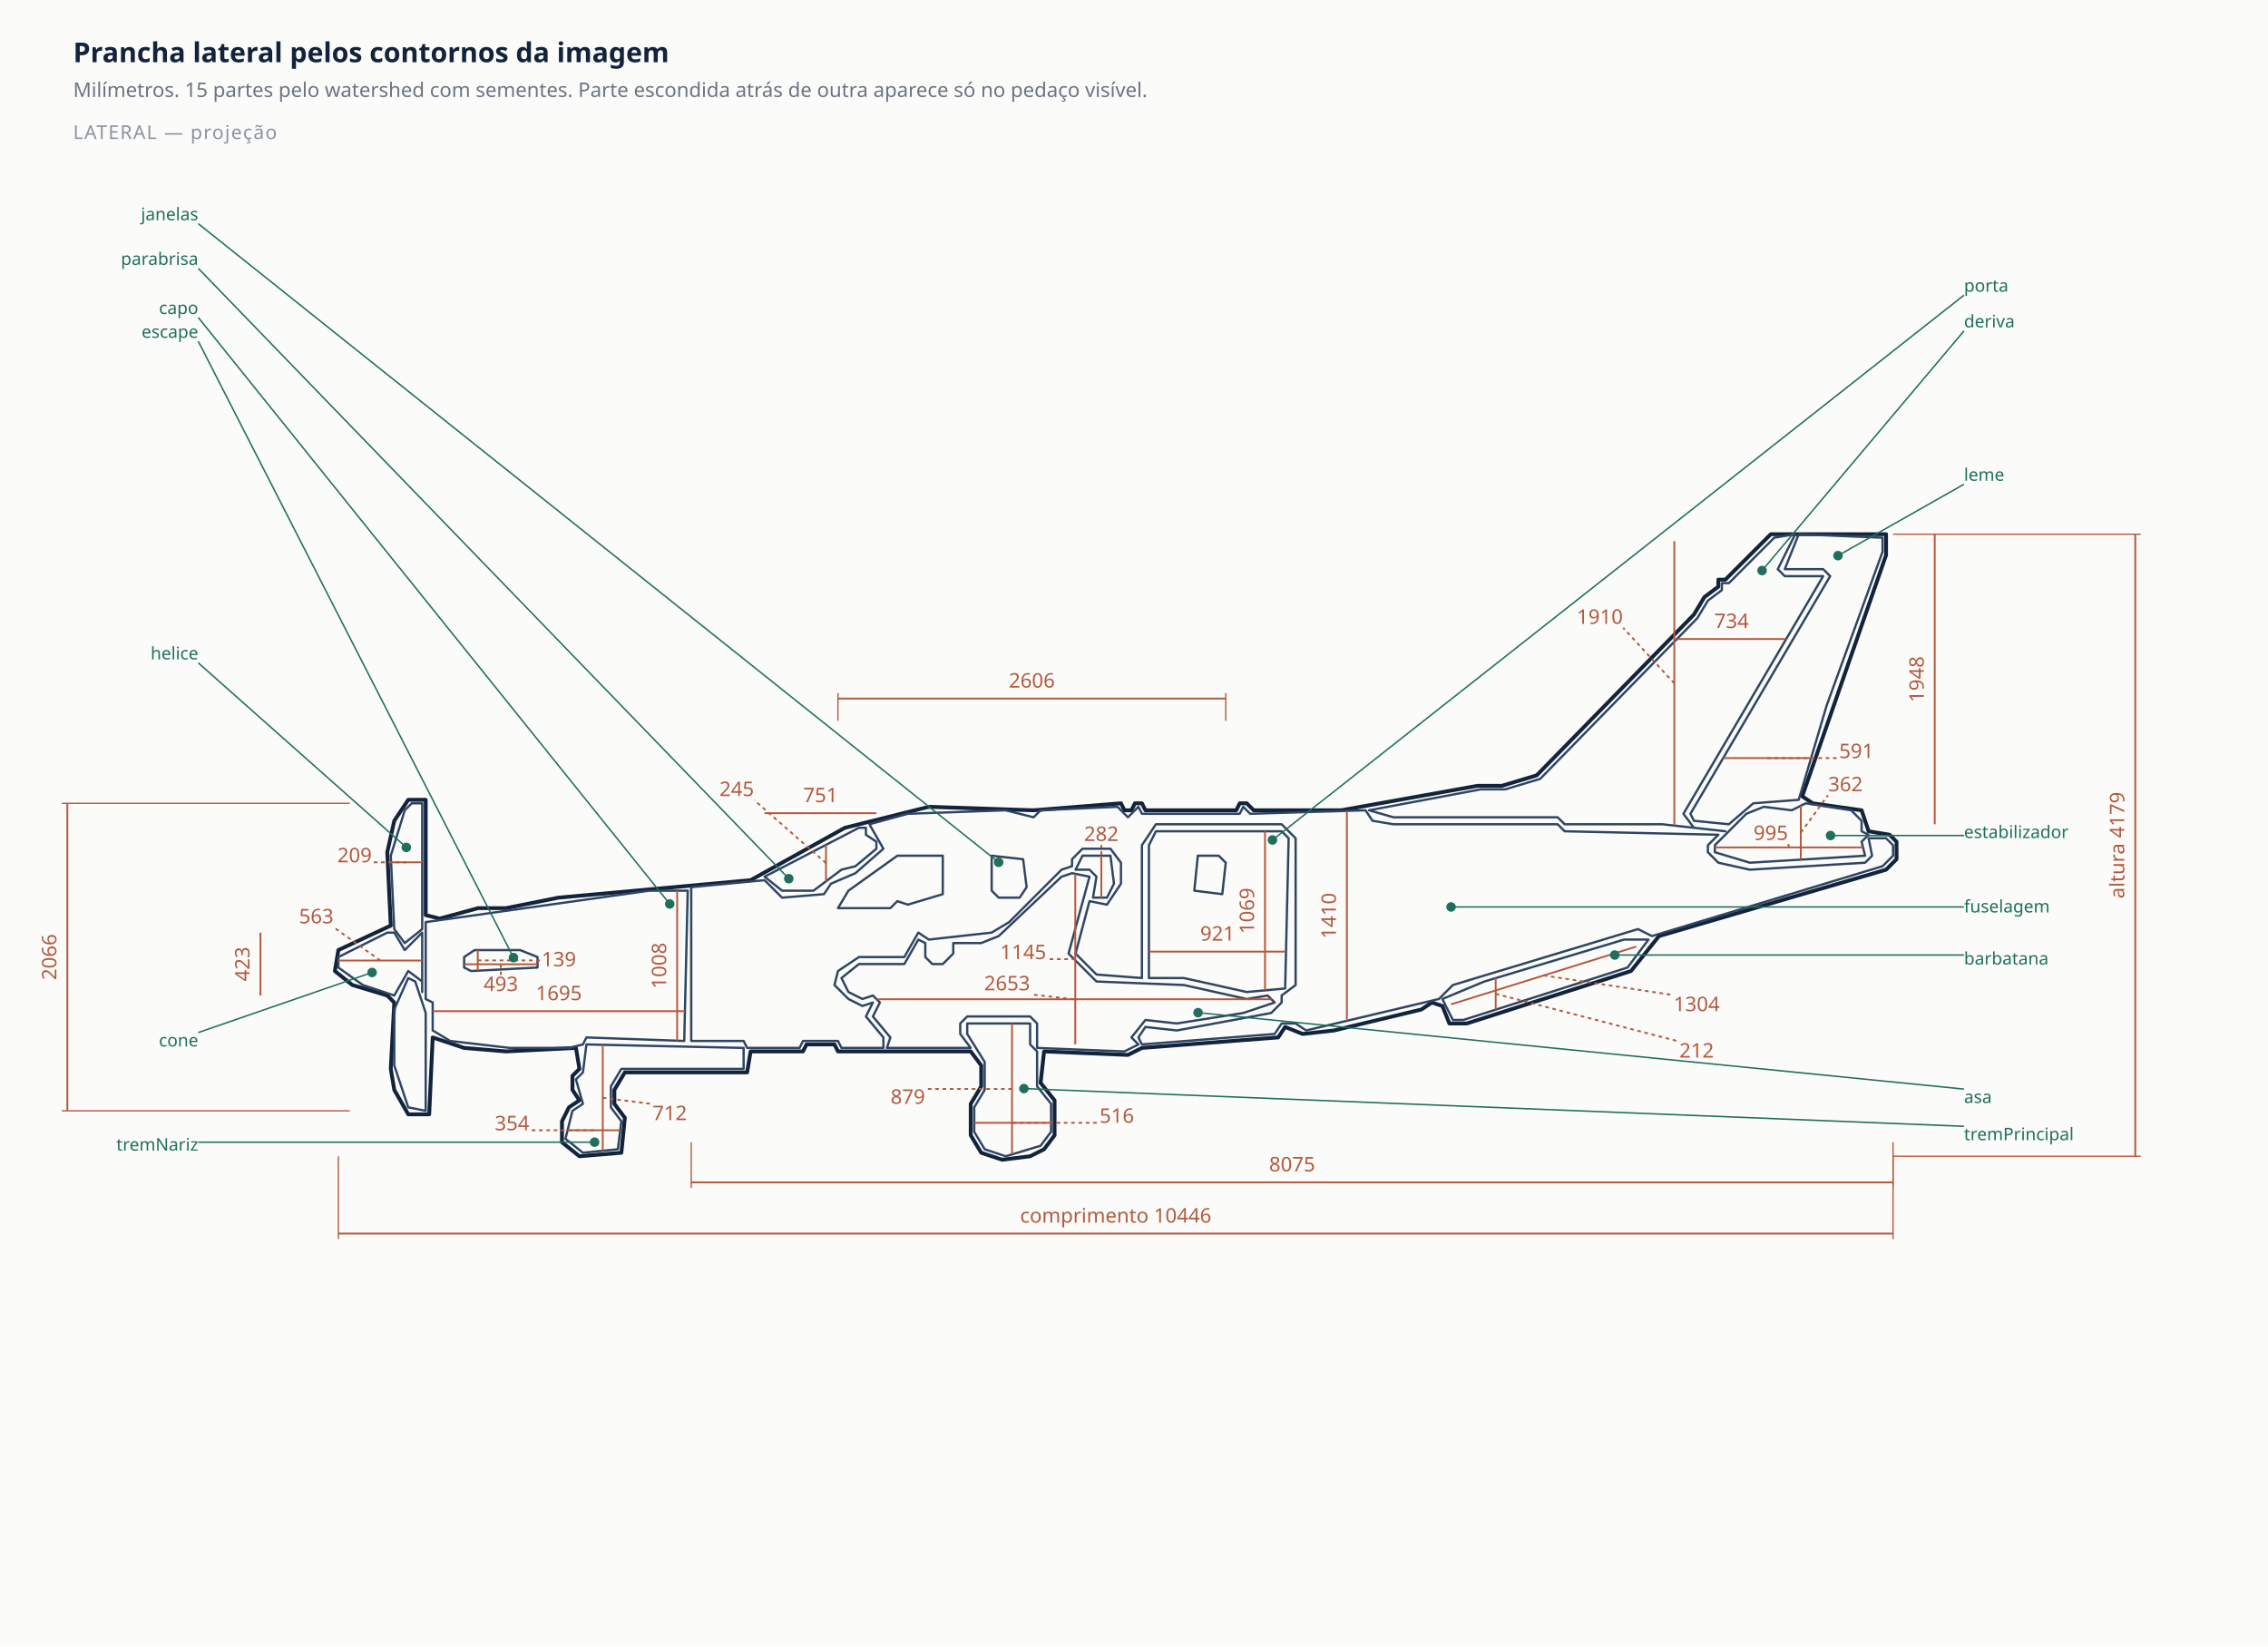
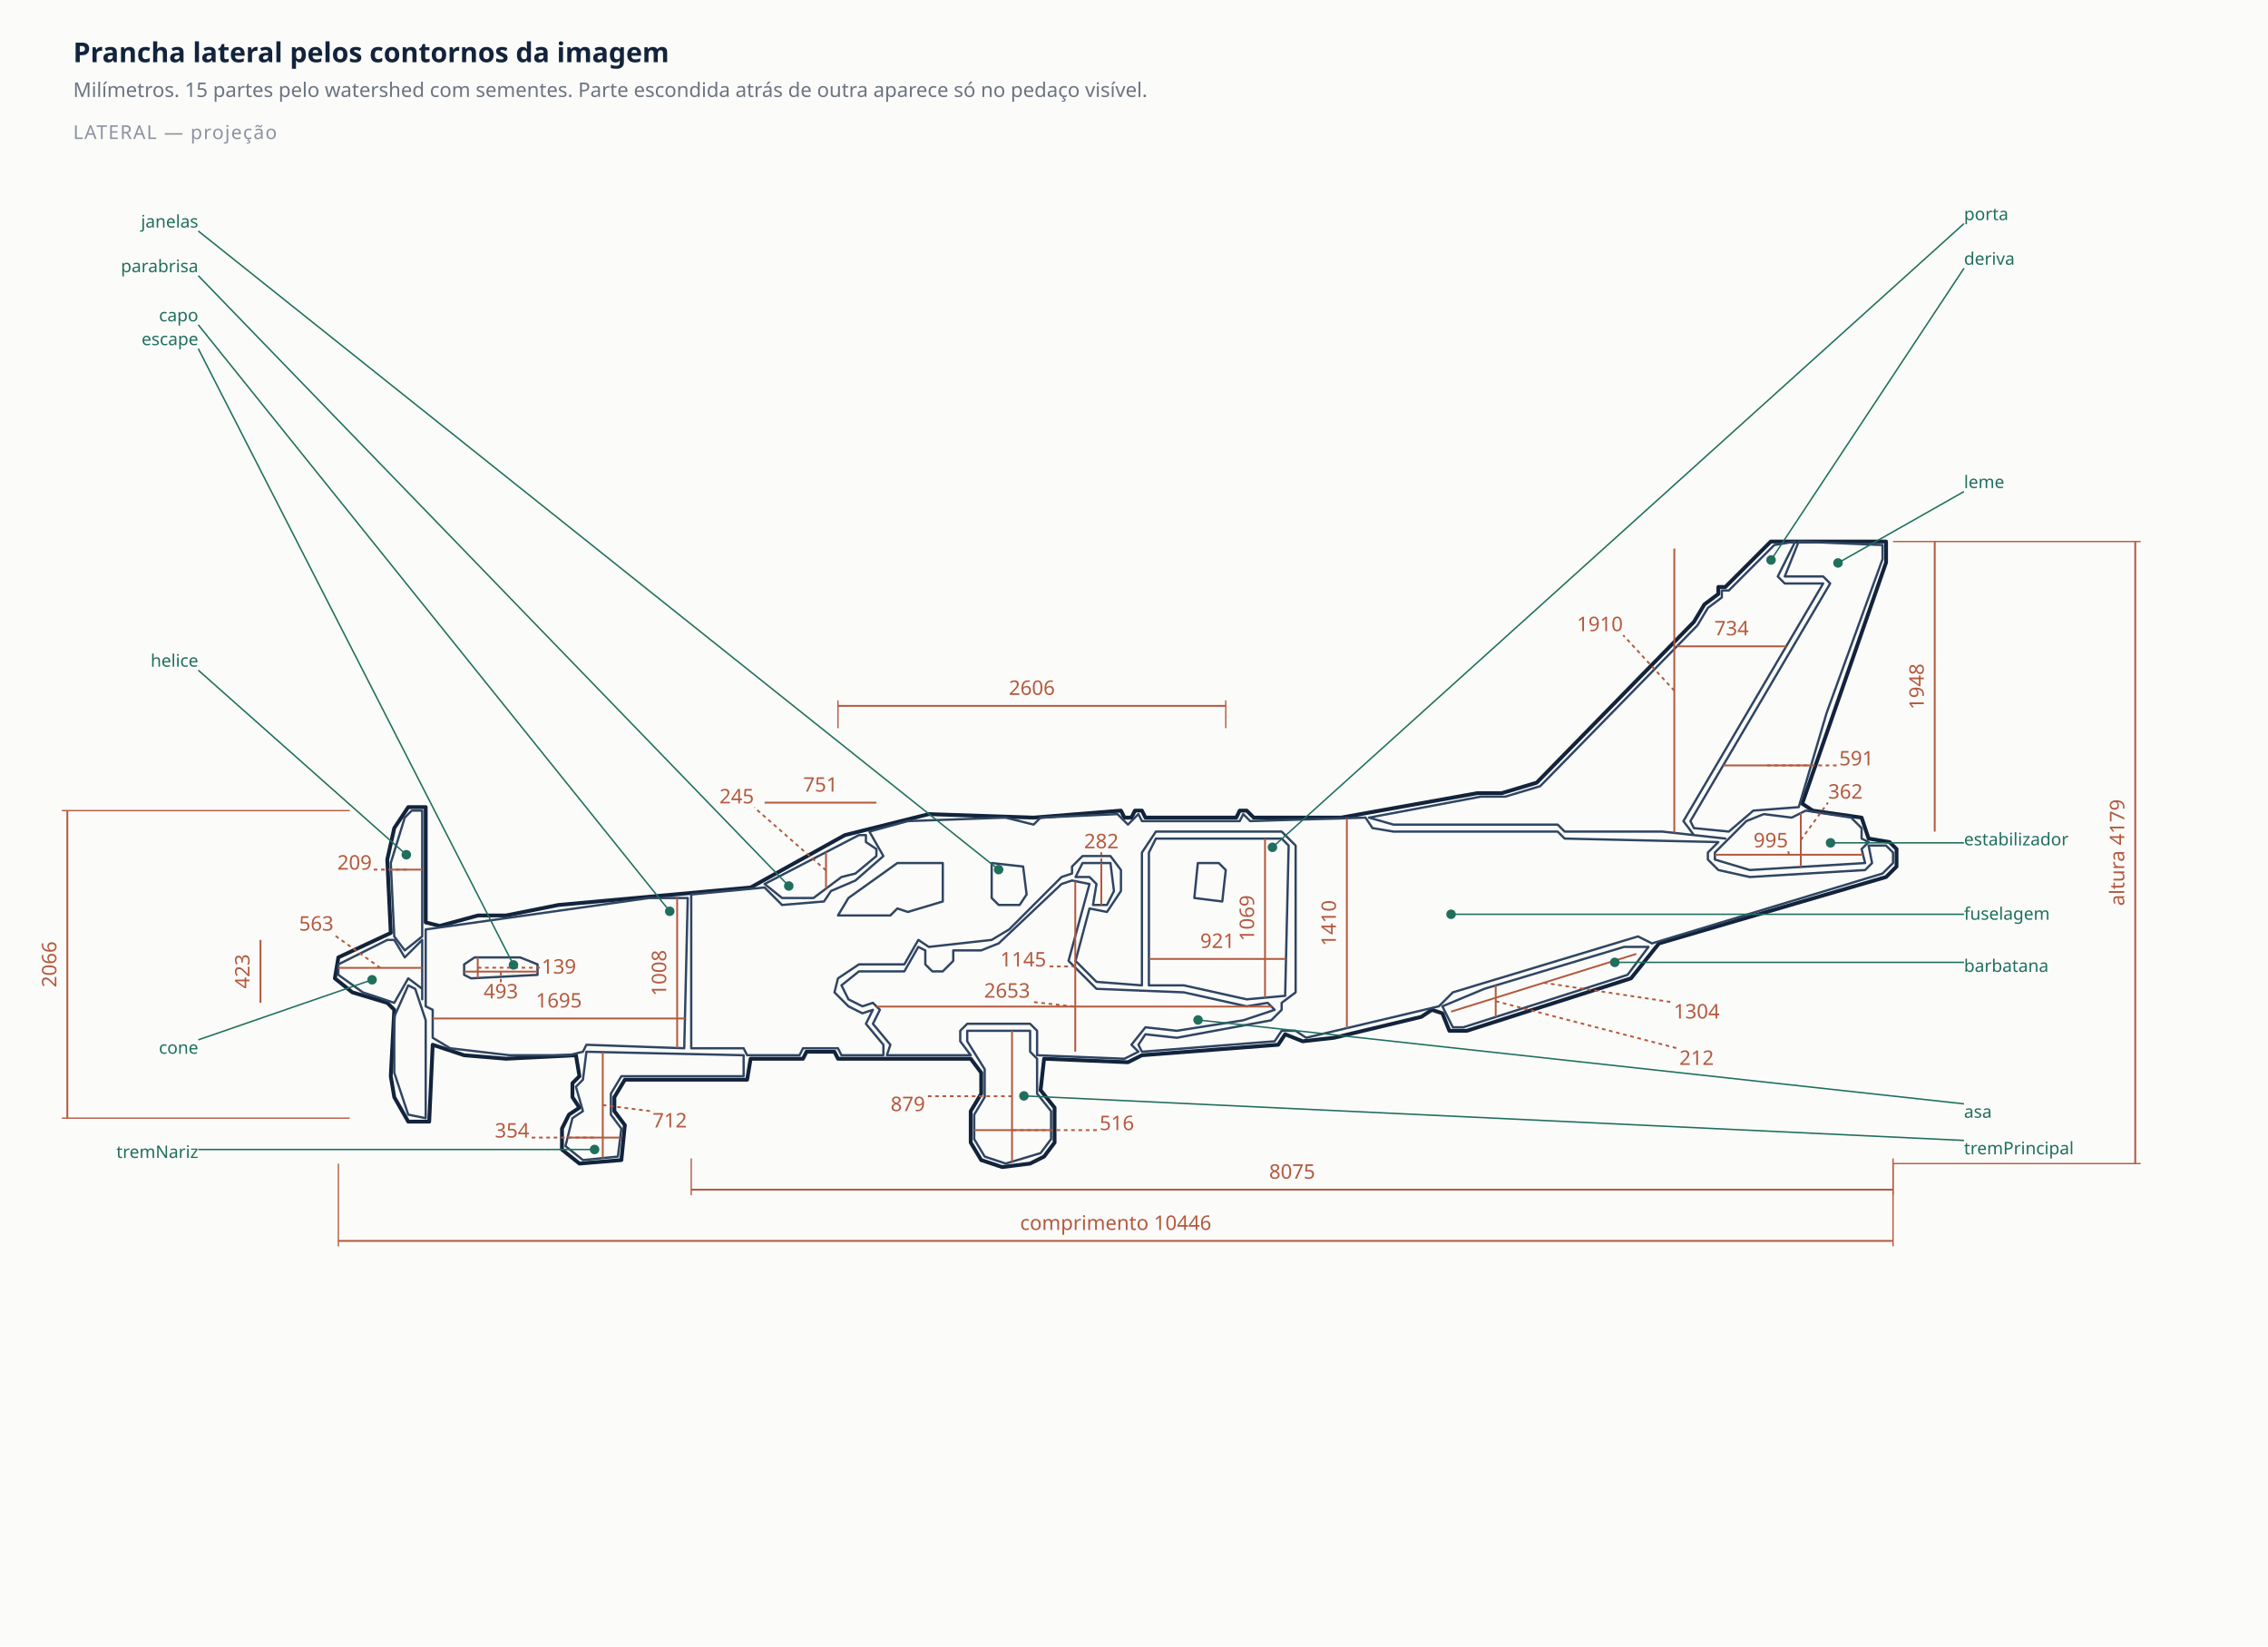
<svg xmlns="http://www.w3.org/2000/svg" viewBox="0 0 1240 900" width="1240" height="900" font-family="ui-sans-serif, system-ui, sans-serif">
  <rect width="1240" height="900" fill="#fbfbfa" />
  <style>
  .contorno{fill:none;stroke:#12233b;stroke-width:2.1;stroke-linejoin:round;stroke-linecap:round}
  .painel{fill:none;stroke:#2f4562;stroke-width:1.25;stroke-linejoin:round;stroke-linecap:round}
  .vidro{fill:none;stroke:#3d6b86;stroke-width:1.35;stroke-linejoin:round}
  .cromo{fill:none;stroke:#8a94a2;stroke-width:1.4;stroke-linejoin:round}
  .roda{fill:none;stroke:#8a94a2;stroke-width:1.6}
  .aro{fill:none;stroke:#c0c6cf;stroke-width:1.1}
  .eixo{fill:none;stroke:#c8ccd2;stroke-width:1;stroke-dasharray:9 4 2 4}
  .carater{fill:none;stroke:#b3593d;stroke-width:1.7;stroke-dasharray:6 3}
  .cota{stroke:#b3593d;stroke-width:1;fill:none}
  .ext{stroke:#b3593d;stroke-width:0.7;fill:none}
  .cotat{fill:#b3593d;font-size:11px}
  .lm{fill:#1f6f5c}
  .lmt{fill:#1f6f5c;font-size:9.5px}
  .tit{fill:#12233b;font-size:15px;font-weight:600}
  .sub{fill:#6b7481;font-size:11px}
  .rot{fill:#8b93a0;font-size:10.5px;letter-spacing:.06em}
</style>
  <text x="40" y="34" class="tit">Prancha lateral pelos contornos da imagem</text>
  <text x="40" y="53" class="sub">Milímetros. 15 partes pelo watershed com sementes. Parte escondida atrás de outra aparece só no pedaço visível.</text>
  <text x="40" y="76" class="rot">LATERAL — projeção</text>
-   <path class="contorno" d="M 1031.18 292 L 968.15 292 L 943.32 316.83 L 939.49 316.83 L 939.49 320.65 L 931.85 326.38 L 926.12 335.93 L 840.17 423.8 L 821.07 429.53 L 807.7 429.53 L 733.2 442.9 L 685.45 442.9 L 681.63 439.08 L 677.81 439.08 L 675.9 442.9 L 626.24 442.9 L 624.33 439.08 L 620.51 439.08 L 618.6 442.9 L 614.78 442.9 L 612.87 439.08 L 565.11 442.9 L 507.81 440.99 L 461.97 452.45 L 410.39 481.1 L 305.34 490.65 L 276.68 496.38 L 261.4 496.38 L 240.39 502.11 L 232.75 500.2 L 232.75 437.17 L 223.2 437.17 L 215.56 448.63 L 211.74 465.82 L 213.65 505.93 L 185 519.3 L 183.09 530.76 L 192.64 538.41 L 211.74 544.14 L 215.56 547.96 L 213.65 584.25 L 215.56 595.71 L 223.2 609.08 L 234.66 609.08 L 236.57 567.06 L 253.76 572.79 L 276.68 574.7 L 314.89 572.79 L 316.8 584.25 L 312.98 588.07 L 312.98 595.71 L 316.8 601.44 L 311.07 605.26 L 307.25 612.9 L 307.25 624.36 L 316.8 632 L 339.72 630.09 L 341.63 610.99 L 335.9 603.35 L 335.9 595.71 L 341.63 586.16 L 408.48 586.16 L 410.39 574.7 L 439.04 574.7 L 440.95 570.88 L 456.24 570.88 L 458.15 574.7 L 530.73 574.7 L 536.46 582.34 L 536.46 593.8 L 530.73 603.35 L 530.73 620.54 L 536.46 630.09 L 547.92 633.91 L 563.2 632 L 570.84 628.18 L 576.57 620.54 L 576.57 601.44 L 568.93 591.89 L 570.84 574.7 L 616.69 576.61 L 624.33 572.79 L 698.82 567.06 L 702.64 561.33 L 712.19 565.15 L 729.38 563.24 L 777.13 551.78 L 782.86 547.96 L 788.6 549.87 L 792.42 559.42 L 801.97 559.42 L 891.74 530.76 L 907.02 511.66 L 1031.18 475.37 L 1036.91 469.64 L 1036.91 460.09 L 1033.09 456.27 L 1021.63 454.36 L 1017.81 442.9 L 991.07 439.08 L 985.34 435.26 L 1031.18 303.46 L 1031.18 292" />
-   <path class="painel" d="M 696.91 547.96 L 693.09 544.14 L 681.63 546.05 L 647.25 538.41 L 599.49 536.49 L 584.21 521.21 L 595.67 479.19 L 586.12 477.28 L 580.39 479.19 L 546.01 511.66 L 536.46 515.48 L 521.18 515.48 L 521.18 521.21 L 515.45 526.94 L 509.72 526.94 L 505.9 523.12 L 505.9 515.48 L 502.08 513.57 L 494.44 526.94 L 469.61 526.94 L 460.06 534.59 L 463.88 542.23 L 471.52 546.05 L 477.25 544.14 L 481.07 547.96 L 477.25 555.6 L 486.8 567.06 L 484.89 572.79 L 530.73 572.79 L 525 565.15 L 525 559.42 L 528.82 555.6 L 563.2 555.6 L 567.02 559.42 L 567.02 572.79 L 614.78 574.7 L 622.42 570.88 L 618.6 567.06 L 626.24 557.51 L 643.43 559.42 L 679.72 553.69 L 696.91 547.96" />
-   <path class="painel" d="M 901.29 513.57 L 887.92 513.57 L 811.52 536.49 L 788.6 546.05 L 794.33 557.51 L 800.06 557.51 L 889.83 528.85 L 901.29 513.57" />
-   <path class="painel" d="M 376.01 486.83 L 355 486.83 L 232.75 504.02 L 232.75 546.05 L 236.57 547.96 L 236.57 563.24 L 246.12 568.97 L 278.6 572.79 L 311.07 572.79 L 318.71 570.88 L 320.62 567.06 L 374.1 568.97 L 376.01 486.83" />
-   <path class="painel" d="M 185 523.12 L 185 528.85 L 198.37 538.41 L 215.56 544.14 L 223.2 530.76 L 230.84 536.49 L 230.84 542.23 L 230.84 509.75 L 221.29 519.3 L 215.56 509.75 L 211.74 509.75 L 185 523.12" />
-   <path class="painel" d="M 996.8 314.92 L 975.79 314.92 L 971.97 311.1 L 981.52 292 L 970.06 293.91 L 945.22 318.74 L 941.4 318.74 L 941.4 322.56 L 933.76 328.29 L 928.03 337.84 L 842.08 425.71 L 822.98 431.44 L 809.61 431.44 L 748.48 442.9 L 761.85 446.72 L 851.63 446.72 L 855.45 450.54 L 908.93 450.54 L 943.32 454.36 L 926.12 452.45 L 920.39 444.81 L 996.8 314.92" />
-   <path class="painel" d="M 253.76 523.12 L 253.76 528.85 L 257.58 530.76 L 293.88 528.85 L 293.88 523.12 L 284.33 519.3 L 259.49 519.3 L 253.76 523.12" />
-   <path class="painel" d="M 1021.63 456.27 L 1017.81 454.36 L 1017.81 448.63 L 1012.08 442.9 L 987.25 439.08 L 979.61 442.9 L 964.33 440.99 L 954.78 444.81 L 937.58 462 L 937.58 465.82 L 956.69 471.55 L 1019.72 467.73 L 1017.81 460.09 L 1021.63 456.27" />
-   <path class="painel" d="M 377.92 568.97 L 406.57 568.97 L 408.48 572.79 L 437.13 572.79 L 439.04 568.97 L 458.15 568.97 L 460.06 572.79 L 482.98 572.79 L 482.98 567.06 L 473.43 555.6 L 477.25 547.96 L 471.52 549.87 L 463.88 546.05 L 456.24 538.41 L 458.15 530.76 L 469.61 523.12 L 494.44 523.12 L 502.08 509.75 L 507.81 513.57 L 542.19 509.75 L 551.74 504.02 L 580.39 475.37 L 586.12 473.46 L 586.12 469.64 L 591.85 463.91 L 607.13 463.91 L 612.87 471.55 L 612.87 483.01 L 605.22 494.47 L 595.67 492.56 L 588.03 521.21 L 599.49 532.67 L 624.33 534.59 L 624.33 462 L 631.97 450.54 L 700.73 450.54 L 708.37 458.18 L 708.37 538.41 L 700.73 544.14 L 700.73 547.96 L 695 553.69 L 643.43 563.24 L 626.24 561.33 L 622.42 567.06 L 624.33 570.88 L 696.91 565.15 L 700.73 559.42 L 708.37 559.42 L 714.1 563.24 L 786.69 546.05 L 794.33 538.41 L 895.56 507.84 L 903.2 511.66 L 1029.27 473.46 L 1035 467.73 L 1035 462 L 1031.18 458.18 L 1021.63 458.18 L 1023.54 467.73 L 1019.72 471.55 L 956.69 475.37 L 939.49 471.55 L 933.76 465.82 L 933.76 462 L 939.49 456.27 L 855.45 454.36 L 851.63 450.54 L 761.85 450.54 L 750.39 448.63 L 746.57 442.9 L 683.54 444.81 L 679.72 440.99 L 677.81 444.81 L 624.33 444.81 L 622.42 440.99 L 616.69 446.72 L 610.95 440.99 L 568.93 442.9 L 565.11 446.72 L 549.83 442.9 L 496.35 444.81 L 475.34 450.54 L 482.98 463.91 L 467.7 477.28 L 454.33 483.01 L 450.51 488.74 L 427.58 490.65 L 418.03 481.1 L 377.92 484.92 L 377.92 568.97" />
-   <path class="painel" d="M 230.84 439.08 L 225.11 439.08 L 221.29 442.9 L 213.65 467.73 L 215.56 507.84 L 221.29 515.48 L 230.84 507.84 L 230.84 439.08" />
-   <path class="painel" d="M 223.2 534.59 L 215.56 551.78 L 215.56 582.34 L 223.2 605.26 L 232.75 607.17 L 232.75 553.69 L 227.02 536.49 L 223.2 534.59" />
-   <path class="painel" d="M 515.45 467.73 L 490.62 467.73 L 463.88 486.83 L 458.15 496.38 L 486.8 496.38 L 490.62 492.56 L 496.35 494.47 L 515.45 488.74 L 515.45 467.73" />
-   <path class="painel" d="M 542.19 467.73 L 542.19 486.83 L 546.01 490.65 L 557.47 490.65 L 561.29 484.92 L 559.38 469.64 L 542.19 467.73" />
-   <path class="painel" d="M 654.89 467.73 L 652.98 486.83 L 668.26 488.74 L 670.17 471.55 L 666.35 467.73 L 654.89 467.73" />
-   <path class="painel" d="M 591.85 467.73 L 588.03 475.37 L 595.67 475.37 L 599.49 479.19 L 597.58 490.65 L 605.22 490.65 L 609.05 483.01 L 607.13 467.73 L 591.85 467.73" />
-   <path class="painel" d="M 1029.27 293.91 L 983.43 292 L 975.79 311.1 L 996.8 311.1 L 1000.62 314.92 L 924.21 444.81 L 926.12 448.63 L 945.22 450.54 L 958.6 439.08 L 983.43 437.17 L 998.71 385.6 L 1029.27 301.55 L 1029.27 293.91" />
-   <path class="painel" d="M 479.16 460.09 L 473.43 456.27 L 473.43 452.45 L 469.61 452.45 L 418.03 479.19 L 427.58 486.83 L 444.77 486.83 L 460.06 475.37 L 467.7 473.46 L 479.16 463.91 L 479.16 460.09" />
-   <path class="painel" d="M 631.97 454.36 L 628.15 462 L 628.15 534.59 L 647.25 534.59 L 681.63 542.23 L 702.64 540.31 L 704.55 458.18 L 700.73 454.36 L 631.97 454.36" />
-   <path class="painel" d="M 309.16 622.45 L 318.71 630.09 L 337.81 628.18 L 339.72 612.9 L 333.99 605.26 L 333.99 593.8 L 339.72 584.25 L 406.57 584.25 L 406.57 572.79 L 320.62 570.88 L 318.71 586.16 L 314.89 589.98 L 318.71 603.35 L 312.98 607.17 L 309.16 622.45" />
-   <path class="painel" d="M 528.82 559.42 L 528.82 565.15 L 538.37 580.43 L 538.37 595.71 L 532.64 605.26 L 532.64 618.63 L 538.37 628.18 L 549.83 632 L 568.93 626.27 L 574.66 618.63 L 574.66 603.35 L 567.02 593.8 L 567.02 574.7 L 563.2 570.88 L 563.2 559.42 L 528.82 559.42" />
-   <path class="cota" d="M 185 674.27 L 1035 674.27" />
-   <path class="ext" d="M 185 632 L 185 677.27" />
-   <path class="ext" d="M 1035 632 L 1035 677.27" />
-   <text x="610" y="668.27" class="cotat" text-anchor="middle">comprimento 10446</text>
-   <path class="cota" d="M 1167.42 632 L 1167.42 292" />
-   <path class="ext" d="M 1035 632 L 1170.42 632" />
-   <path class="ext" d="M 1035 292 L 1170.42 292" />
-   <text x="1161.42" y="462" class="cotat" text-anchor="middle" transform="rotate(-90 1161.42 462)">altura 4179</text>
-   <path class="cota" d="M 213.82 471.33 L 230.84 471.33" />
-   <text x="193.85" y="471.33" class="cotat" text-anchor="middle">209</text>
-   <path class="cota" stroke-dasharray="2 2" d="M 222.33 471.33 L 203.42 471.33" />
-   <path class="cota" d="M 36.82 607.17 L 36.82 439.08" />
-   <path class="ext" d="M 191.23 607.17 L 33.82 607.17" />
-   <path class="ext" d="M 191.23 439.08 L 33.82 439.08" />
-   <text x="30.82" y="523.12" class="cotat" text-anchor="middle" transform="rotate(-90 30.82 523.12)">2066</text>
-   <path class="cota" d="M 185 525.03 L 230.84 525.03" />
-   <text x="172.93" y="504.69" class="cotat" text-anchor="middle">563</text>
-   <path class="cota" stroke-dasharray="2 2" d="M 207.92 525.03 L 182.5 506.89" />
-   <path class="cota" d="M 142.41 544.14 L 142.41 509.75" />
-   <text x="136.41" y="526.94" class="cotat" text-anchor="middle" transform="rotate(-90 136.41 526.94)">423</text>
-   <path class="cota" d="M 236.57 552.7 L 374.48 552.7" />
-   <text x="305.53" y="546.7" class="cotat" text-anchor="middle">1695</text>
-   <path class="cota" d="M 370.23 568.83 L 370.23 486.83" />
-   <text x="364.23" y="527.83" class="cotat" text-anchor="middle" transform="rotate(-90 364.23 527.83)">1008</text>
-   <path class="cota" d="M 253.76 527.07 L 293.88 527.07" />
-   <text x="273.82" y="541.71" class="cotat" text-anchor="middle">493</text>
-   <path class="cota" stroke-dasharray="2 2" d="M 273.82 527.07 L 273.82 532.91" />
-   <path class="cota" d="M 261.2 530.57 L 261.2 519.3" />
-   <text x="305.55" y="528.19" class="cotat" text-anchor="middle">139</text>
-   <path class="cota" stroke-dasharray="2 2" d="M 261.2 524.94 L 295.98 524.94" />
-   <path class="cota" d="M 418.03 444.48 L 479.16 444.48" />
-   <text x="448.6" y="438.48" class="cotat" text-anchor="middle">751</text>
-   <path class="cota" d="M 451.6 481.71 L 451.6 461.79" />
-   <text x="402.78" y="435.13" class="cotat" text-anchor="middle">245</text>
-   <path class="cota" stroke-dasharray="2 2" d="M 451.6 471.75 L 412.35 437.33" />
-   <path class="cota" d="M 458.15 381.83 L 670.17 381.83" />
-   <path class="ext" d="M 458.15 394.03 L 458.15 378.83" />
-   <path class="ext" d="M 670.17 394.03 L 670.17 378.83" />
-   <text x="564.16" y="375.83" class="cotat" text-anchor="middle">2606</text>
-   <path class="cota" d="M 602.13 490.65 L 602.13 467.73" />
-   <text x="602.13" y="459.66" class="cotat" text-anchor="middle">282</text>
-   <path class="cota" stroke-dasharray="2 2" d="M 602.13 479.19 L 602.13 461.86" />
-   <path class="cota" d="M 628.15 520.15 L 703.11 520.15" />
-   <text x="665.63" y="514.15" class="cotat" text-anchor="middle">921</text>
-   <path class="cota" d="M 691.64 541.32 L 691.64 454.36" />
-   <text x="685.64" y="497.84" class="cotat" text-anchor="middle" transform="rotate(-90 685.64 497.84)">1069</text>
-   <path class="cota" d="M 377.92 646.27 L 1035 646.27" />
-   <path class="ext" d="M 377.92 624.3 L 377.92 649.27" />
-   <path class="ext" d="M 1035 624.3 L 1035 649.27" />
-   <text x="706.46" y="640.27" class="cotat" text-anchor="middle">8075</text>
-   <path class="cota" d="M 736.39 557.96 L 736.39 443.21" />
-   <text x="730.39" y="500.58" class="cotat" text-anchor="middle" transform="rotate(-90 730.39 500.58)">1410</text>
-   <path class="cota" d="M 479.3 546.19 L 695.14 546.19" />
-   <text x="550.61" y="541.31" class="cotat" text-anchor="middle">2653</text>
-   <path class="cota" stroke-dasharray="2 2" d="M 587.22 546.19 L 563.37 543.51" />
-   <path class="cota" d="M 587.89 570.84 L 587.89 477.68" />
-   <text x="559.41" y="524.26" class="cotat" text-anchor="middle">1145</text>
-   <path class="cota" stroke-dasharray="2 2" d="M 587.89 524.26 L 572.17 524.26" />
-   <path class="cota" d="M 793.35 548.96 L 894.65 517.39" />
-   <text x="927.64" y="552.7" class="cotat" text-anchor="middle">1304</text>
-   <path class="cota" stroke-dasharray="2 2" d="M 844 533.17 L 914.88 543.9" />
-   <path class="cota" d="M 817.76 551.86 L 817.76 534.62" />
-   <text x="927.6" y="578.07" class="cotat" text-anchor="middle">212</text>
-   <path class="cota" stroke-dasharray="2 2" d="M 817.76 543.24 L 918.03 569.27" />
-   <path class="cota" d="M 937.58 463.19 L 1018.59 463.19" />
-   <text x="968.16" y="459.13" class="cotat" text-anchor="middle">995</text>
-   <path class="cota" stroke-dasharray="2 2" d="M 978.08 463.19 L 977.73 461.33" />
-   <path class="cota" d="M 984.56 469.86 L 984.56 440.42" />
-   <text x="1008.97" y="432.52" class="cotat" text-anchor="middle">362</text>
-   <path class="cota" stroke-dasharray="2 2" d="M 984.56 455.14 L 999.4 434.72" />
-   <path class="cota" d="M 916.85 349.28 L 976.59 349.28" />
-   <text x="946.72" y="343.28" class="cotat" text-anchor="middle">734</text>
-   <path class="cota" d="M 915.4 451.23 L 915.4 295.82" />
-   <text x="874.71" y="340.98" class="cotat" text-anchor="middle">1910</text>
-   <path class="cota" stroke-dasharray="2 2" d="M 915.4 373.53 L 887.47 343.18" />
-   <path class="cota" d="M 942.12 414.37 L 990.18 414.37" />
-   <text x="1014.97" y="414.37" class="cotat" text-anchor="middle">591</text>
-   <path class="cota" stroke-dasharray="2 2" d="M 966.15 414.37 L 1005.4 414.37" />
-   <path class="cota" d="M 1057.79 450.54 L 1057.79 292" />
-   <text x="1051.79" y="371.27" class="cotat" text-anchor="middle" transform="rotate(-90 1051.79 371.27)">1948</text>
-   <path class="cota" d="M 310.32 617.79 L 339.11 617.79" />
-   <text x="279.96" y="617.79" class="cotat" text-anchor="middle">354</text>
-   <path class="cota" stroke-dasharray="2 2" d="M 324.71 617.79 L 289.53 617.79" />
-   <path class="cota" d="M 329.55 629.01 L 329.55 571.08" />
-   <text x="366.17" y="612.25" class="cotat" text-anchor="middle">712</text>
-   <path class="cota" stroke-dasharray="2 2" d="M 329.55 600.04 L 356.6 603.45" />
-   <path class="cota" d="M 532.64 613.72 L 574.66 613.72" />
-   <text x="610.61" y="613.72" class="cotat" text-anchor="middle">516</text>
-   <path class="cota" stroke-dasharray="2 2" d="M 553.65 613.72 L 601.04 613.72" />
-   <path class="cota" d="M 553.31 630.96 L 553.31 559.42" />
-   <text x="496.35" y="603.32" class="cotat" text-anchor="middle">879</text>
-   <path class="cota" stroke-dasharray="2 2" d="M 553.31 595.19 L 505.92 595.19" />
-   <circle class="lm" cx="655.02" cy="553.51" r="2.6" />
-   <text class="lmt" x="1073.79" y="602.89">asa</text>
-   <path class="lm" stroke="#1f6f5c" stroke-width="0.8" fill="none" d="M 655.02 553.51 L 1073.79 595.29" />
-   <circle class="lm" cx="882.85" cy="522.02" r="2.6" />
-   <text class="lmt" x="1073.79" y="527.22">barbatana</text>
-   <path class="lm" stroke="#1f6f5c" stroke-width="0.8" fill="none" d="M 882.85 522.02 L 1073.79 522.02" />
-   <circle class="lm" cx="366.17" cy="494.11" r="2.6" />
-   <text class="lmt" x="108.41" y="171.64" text-anchor="end">capo</text>
-   <path class="lm" stroke="#1f6f5c" stroke-width="0.8" fill="none" d="M 366.17 494.11 L 108.41 173.54" />
-   <circle class="lm" cx="203.43" cy="531.54" r="2.6" />
-   <text class="lmt" x="108.41" y="571.97" text-anchor="end">cone</text>
-   <path class="lm" stroke="#1f6f5c" stroke-width="0.8" fill="none" d="M 203.43 531.54 L 108.41 564.37" />
-   <circle class="lm" cx="963.4" cy="311.85" r="2.6" />
-   <text class="lmt" x="1073.79" y="178.97">deriva</text>
-   <path class="lm" stroke="#1f6f5c" stroke-width="0.8" fill="none" d="M 963.4 311.85 L 1073.79 180.87" />
-   <circle class="lm" cx="280.73" cy="523.41" r="2.6" />
-   <text class="lmt" x="108.41" y="184.66" text-anchor="end">escape</text>
-   <path class="lm" stroke="#1f6f5c" stroke-width="0.8" fill="none" d="M 280.73 523.41 L 108.41 186.56" />
-   <circle class="lm" cx="1000.83" cy="456.69" r="2.6" />
-   <text class="lmt" x="1073.79" y="458.06">estabilizador</text>
-   <path class="lm" stroke="#1f6f5c" stroke-width="0.8" fill="none" d="M 1000.83 456.69 L 1073.79 456.69" />
-   <circle class="lm" cx="793.35" cy="495.74" r="2.6" />
-   <text class="lmt" x="1073.79" y="498.74">fuselagem</text>
-   <path class="lm" stroke="#1f6f5c" stroke-width="0.8" fill="none" d="M 793.35 495.74 L 1073.79 495.74" />
-   <circle class="lm" cx="222.15" cy="463.19" r="2.6" />
-   <text class="lmt" x="108.41" y="360.42" text-anchor="end">helice</text>
-   <path class="lm" stroke="#1f6f5c" stroke-width="0.8" fill="none" d="M 222.15 463.19 L 108.41 362.32" />
-   <circle class="lm" cx="545.99" cy="471.33" r="2.6" />
-   <text class="lmt" x="108.41" y="120.38" text-anchor="end">janelas</text>
-   <path class="lm" stroke="#1f6f5c" stroke-width="0.8" fill="none" d="M 545.99 471.33 L 108.41 122.28" />
-   <circle class="lm" cx="1004.9" cy="303.71" r="2.6" />
-   <text class="lmt" x="1073.79" y="262.78">leme</text>
-   <path class="lm" stroke="#1f6f5c" stroke-width="0.8" fill="none" d="M 1004.9 303.71 L 1073.79 264.68" />
-   <circle class="lm" cx="431.26" cy="480.28" r="2.6" />
-   <text class="lmt" x="108.41" y="144.79" text-anchor="end">parabrisa</text>
-   <path class="lm" stroke="#1f6f5c" stroke-width="0.8" fill="none" d="M 431.26 480.28 L 108.41 146.69" />
-   <circle class="lm" cx="695.7" cy="459.13" r="2.6" />
-   <text class="lmt" x="1073.79" y="159.44">porta</text>
-   <path class="lm" stroke="#1f6f5c" stroke-width="0.8" fill="none" d="M 695.7 459.13 L 1073.79 161.34" />
-   <circle class="lm" cx="325.08" cy="624.3" r="2.6" />
-   <text class="lmt" x="108.41" y="628.93" text-anchor="end">tremNariz</text>
-   <path class="lm" stroke="#1f6f5c" stroke-width="0.8" fill="none" d="M 325.08 624.3 L 108.41 624.3" />
-   <circle class="lm" cx="559.82" cy="595.01" r="2.6" />
-   <text class="lmt" x="1073.79" y="623.23">tremPrincipal</text>
-   <path class="lm" stroke="#1f6f5c" stroke-width="0.8" fill="none" d="M 559.82 595.01 L 1073.79 615.63" />
+   <path class="contorno" d="M 1031.18 296 L 968.15 296 L 943.32 320.83 L 939.49 320.83 L 939.49 324.65 L 931.85 330.38 L 926.12 339.93 L 840.17 427.8 L 821.07 433.53 L 807.7 433.53 L 733.2 446.9 L 685.45 446.9 L 681.63 443.08 L 677.81 443.08 L 675.9 446.9 L 626.24 446.9 L 624.33 443.08 L 620.51 443.08 L 618.6 446.9 L 614.78 446.9 L 612.87 443.08 L 565.11 446.9 L 507.81 444.99 L 461.97 456.45 L 410.39 485.1 L 305.34 494.65 L 276.68 500.38 L 261.4 500.38 L 240.39 506.11 L 232.75 504.2 L 232.75 441.17 L 223.2 441.17 L 215.56 452.63 L 211.74 469.82 L 213.65 509.93 L 185 523.3 L 183.09 534.76 L 192.64 542.41 L 211.74 548.14 L 215.56 551.96 L 213.65 588.25 L 215.56 599.71 L 223.2 613.08 L 234.66 613.08 L 236.57 571.06 L 253.76 576.79 L 276.68 578.7 L 314.89 576.79 L 316.8 588.25 L 312.98 592.07 L 312.98 599.71 L 316.8 605.44 L 311.07 609.26 L 307.25 616.9 L 307.25 628.36 L 316.8 636 L 339.72 634.09 L 341.63 614.99 L 335.9 607.35 L 335.9 599.71 L 341.63 590.16 L 408.48 590.16 L 410.39 578.7 L 439.04 578.7 L 440.95 574.88 L 456.24 574.88 L 458.15 578.7 L 530.73 578.7 L 536.46 586.34 L 536.46 597.8 L 530.73 607.35 L 530.73 624.54 L 536.46 634.09 L 547.92 637.91 L 563.2 636 L 570.84 632.18 L 576.57 624.54 L 576.57 605.44 L 568.93 595.89 L 570.84 578.7 L 616.69 580.61 L 624.33 576.79 L 698.82 571.06 L 702.64 565.33 L 712.19 569.15 L 729.38 567.24 L 777.13 555.78 L 782.86 551.96 L 788.6 553.87 L 792.42 563.42 L 801.97 563.42 L 891.74 534.76 L 907.02 515.66 L 1031.18 479.37 L 1036.91 473.64 L 1036.91 464.09 L 1033.09 460.27 L 1021.63 458.36 L 1017.81 446.9 L 991.07 443.08 L 985.34 439.26 L 1031.18 307.46 L 1031.18 296" />
+   <path class="painel" d="M 696.91 551.96 L 693.09 548.14 L 681.63 550.05 L 647.25 542.41 L 599.49 540.49 L 584.21 525.21 L 595.67 483.19 L 586.12 481.28 L 580.39 483.19 L 546.01 515.66 L 536.46 519.48 L 521.18 519.48 L 521.18 525.21 L 515.45 530.94 L 509.72 530.94 L 505.9 527.12 L 505.9 519.48 L 502.08 517.57 L 494.44 530.94 L 469.61 530.94 L 460.06 538.59 L 463.88 546.23 L 471.52 550.05 L 477.25 548.14 L 481.07 551.96 L 477.25 559.6 L 486.8 571.06 L 484.89 576.79 L 530.73 576.79 L 525 569.15 L 525 563.42 L 528.82 559.6 L 563.2 559.6 L 567.02 563.42 L 567.02 576.79 L 614.78 578.7 L 622.42 574.88 L 618.6 571.06 L 626.24 561.51 L 643.43 563.42 L 679.72 557.69 L 696.91 551.96" />
+   <path class="painel" d="M 901.29 517.57 L 887.92 517.57 L 811.52 540.49 L 788.6 550.05 L 794.33 561.51 L 800.06 561.51 L 889.83 532.85 L 901.29 517.57" />
+   <path class="painel" d="M 376.01 490.83 L 355 490.83 L 232.75 508.02 L 232.75 550.05 L 236.57 551.96 L 236.57 567.24 L 246.12 572.97 L 278.6 576.79 L 311.07 576.79 L 318.71 574.88 L 320.62 571.06 L 374.1 572.97 L 376.01 490.83" />
+   <path class="painel" d="M 185 527.12 L 185 532.85 L 198.37 542.41 L 215.56 548.14 L 223.2 534.76 L 230.84 540.49 L 230.84 546.23 L 230.84 513.75 L 221.29 523.3 L 215.56 513.75 L 211.74 513.75 L 185 527.12" />
+   <path class="painel" d="M 996.8 318.92 L 975.79 318.92 L 971.97 315.1 L 981.52 296 L 970.06 297.91 L 945.22 322.74 L 941.4 322.74 L 941.4 326.56 L 933.76 332.29 L 928.03 341.84 L 842.08 429.71 L 822.98 435.44 L 809.61 435.44 L 748.48 446.9 L 761.85 450.72 L 851.63 450.72 L 855.45 454.54 L 908.93 454.54 L 943.32 458.36 L 926.12 456.45 L 920.39 448.81 L 996.8 318.92" />
+   <path class="painel" d="M 253.76 527.12 L 253.76 532.85 L 257.58 534.76 L 293.88 532.85 L 293.88 527.12 L 284.33 523.3 L 259.49 523.3 L 253.76 527.12" />
+   <path class="painel" d="M 1021.63 460.27 L 1017.81 458.36 L 1017.81 452.63 L 1012.08 446.9 L 987.25 443.08 L 979.61 446.9 L 964.33 444.99 L 954.78 448.81 L 937.58 466 L 937.58 469.82 L 956.69 475.55 L 1019.72 471.73 L 1017.81 464.09 L 1021.63 460.27" />
+   <path class="painel" d="M 377.92 572.97 L 406.57 572.97 L 408.48 576.79 L 437.13 576.79 L 439.04 572.97 L 458.15 572.97 L 460.06 576.79 L 482.98 576.79 L 482.98 571.06 L 473.43 559.6 L 477.25 551.96 L 471.52 553.87 L 463.88 550.05 L 456.24 542.41 L 458.15 534.76 L 469.61 527.12 L 494.44 527.12 L 502.08 513.75 L 507.81 517.57 L 542.19 513.75 L 551.74 508.02 L 580.39 479.37 L 586.12 477.46 L 586.12 473.64 L 591.85 467.91 L 607.13 467.91 L 612.87 475.55 L 612.87 487.01 L 605.22 498.47 L 595.67 496.56 L 588.03 525.21 L 599.49 536.67 L 624.33 538.59 L 624.33 466 L 631.97 454.54 L 700.73 454.54 L 708.37 462.18 L 708.37 542.41 L 700.73 548.14 L 700.73 551.96 L 695 557.69 L 643.43 567.24 L 626.24 565.33 L 622.42 571.06 L 624.33 574.88 L 696.91 569.15 L 700.73 563.42 L 708.37 563.42 L 714.1 567.24 L 786.69 550.05 L 794.33 542.41 L 895.56 511.84 L 903.2 515.66 L 1029.27 477.46 L 1035 471.73 L 1035 466 L 1031.18 462.18 L 1021.63 462.18 L 1023.54 471.73 L 1019.72 475.55 L 956.69 479.37 L 939.49 475.55 L 933.76 469.82 L 933.76 466 L 939.49 460.27 L 855.45 458.36 L 851.63 454.54 L 761.85 454.54 L 750.39 452.63 L 746.57 446.9 L 683.54 448.81 L 679.72 444.99 L 677.81 448.81 L 624.33 448.81 L 622.42 444.99 L 616.69 450.72 L 610.95 444.99 L 568.93 446.9 L 565.11 450.72 L 549.83 446.9 L 496.35 448.81 L 475.34 454.54 L 482.98 467.91 L 467.7 481.28 L 454.33 487.01 L 450.51 492.74 L 427.58 494.65 L 418.03 485.1 L 377.92 488.92 L 377.92 572.97" />
+   <path class="painel" d="M 230.84 443.08 L 225.11 443.08 L 221.29 446.9 L 213.65 471.73 L 215.56 511.84 L 221.29 519.48 L 230.84 511.84 L 230.84 443.08" />
+   <path class="painel" d="M 223.2 538.59 L 215.56 555.78 L 215.56 586.34 L 223.2 609.26 L 232.75 611.17 L 232.75 557.69 L 227.02 540.49 L 223.2 538.59" />
+   <path class="painel" d="M 515.45 471.73 L 490.62 471.73 L 463.88 490.83 L 458.15 500.38 L 486.8 500.38 L 490.62 496.56 L 496.35 498.47 L 515.45 492.74 L 515.45 471.73" />
+   <path class="painel" d="M 542.19 471.73 L 542.19 490.83 L 546.01 494.65 L 557.47 494.65 L 561.29 488.92 L 559.38 473.64 L 542.19 471.73" />
+   <path class="painel" d="M 654.89 471.73 L 652.98 490.83 L 668.26 492.74 L 670.17 475.55 L 666.35 471.73 L 654.89 471.73" />
+   <path class="painel" d="M 591.85 471.73 L 588.03 479.37 L 595.67 479.37 L 599.49 483.19 L 597.58 494.65 L 605.22 494.65 L 609.05 487.01 L 607.13 471.73 L 591.85 471.73" />
+   <path class="painel" d="M 1029.27 297.91 L 983.43 296 L 975.79 315.1 L 996.8 315.1 L 1000.62 318.92 L 924.21 448.81 L 926.12 452.63 L 945.22 454.54 L 958.6 443.08 L 983.43 441.17 L 998.71 389.6 L 1029.27 305.55 L 1029.27 297.91" />
+   <path class="painel" d="M 479.16 464.09 L 473.43 460.27 L 473.43 456.45 L 469.61 456.45 L 418.03 483.19 L 427.58 490.83 L 444.77 490.83 L 460.06 479.37 L 467.7 477.46 L 479.16 467.91 L 479.16 464.09" />
+   <path class="painel" d="M 631.97 458.36 L 628.15 466 L 628.15 538.59 L 647.25 538.59 L 681.63 546.23 L 702.64 544.31 L 704.55 462.18 L 700.73 458.36 L 631.97 458.36" />
+   <path class="painel" d="M 309.16 626.45 L 318.71 634.09 L 337.81 632.18 L 339.72 616.9 L 333.99 609.26 L 333.99 597.8 L 339.72 588.25 L 406.57 588.25 L 406.57 576.79 L 320.62 574.88 L 318.71 590.16 L 314.89 593.98 L 318.71 607.35 L 312.98 611.17 L 309.16 626.45" />
+   <path class="painel" d="M 528.82 563.42 L 528.82 569.15 L 538.37 584.43 L 538.37 599.71 L 532.64 609.26 L 532.64 622.63 L 538.37 632.18 L 549.83 636 L 568.93 630.27 L 574.66 622.63 L 574.66 607.35 L 567.02 597.8 L 567.02 578.7 L 563.2 574.88 L 563.2 563.42 L 528.82 563.42" />
+   <path class="cota" d="M 185 678.27 L 1035 678.27" />
+   <path class="ext" d="M 185 636 L 185 681.27" />
+   <path class="ext" d="M 1035 636 L 1035 681.27" />
+   <text x="610" y="672.27" class="cotat" text-anchor="middle">comprimento 10446</text>
+   <path class="cota" d="M 1167.42 636 L 1167.42 296" />
+   <path class="ext" d="M 1035 636 L 1170.42 636" />
+   <path class="ext" d="M 1035 296 L 1170.42 296" />
+   <text x="1161.42" y="466" class="cotat" text-anchor="middle" transform="rotate(-90 1161.42 466)">altura 4179</text>
+   <path class="cota" d="M 213.82 475.33 L 230.84 475.33" />
+   <text x="193.85" y="475.33" class="cotat" text-anchor="middle">209</text>
+   <path class="cota" stroke-dasharray="2 2" d="M 222.33 475.33 L 203.42 475.33" />
+   <path class="cota" d="M 36.82 611.17 L 36.82 443.08" />
+   <path class="ext" d="M 191.23 611.17 L 33.82 611.17" />
+   <path class="ext" d="M 191.23 443.08 L 33.82 443.08" />
+   <text x="30.82" y="527.12" class="cotat" text-anchor="middle" transform="rotate(-90 30.82 527.12)">2066</text>
+   <path class="cota" d="M 185 529.03 L 230.84 529.03" />
+   <text x="172.93" y="508.69" class="cotat" text-anchor="middle">563</text>
+   <path class="cota" stroke-dasharray="2 2" d="M 207.92 529.03 L 182.5 510.89" />
+   <path class="cota" d="M 142.41 548.14 L 142.41 513.75" />
+   <text x="136.41" y="530.94" class="cotat" text-anchor="middle" transform="rotate(-90 136.41 530.94)">423</text>
+   <path class="cota" d="M 236.57 556.7 L 374.48 556.7" />
+   <text x="305.53" y="550.7" class="cotat" text-anchor="middle">1695</text>
+   <path class="cota" d="M 370.23 572.83 L 370.23 490.83" />
+   <text x="364.23" y="531.83" class="cotat" text-anchor="middle" transform="rotate(-90 364.23 531.83)">1008</text>
+   <path class="cota" d="M 253.76 531.07 L 293.88 531.07" />
+   <text x="273.82" y="545.71" class="cotat" text-anchor="middle">493</text>
+   <path class="cota" stroke-dasharray="2 2" d="M 273.82 531.07 L 273.82 536.91" />
+   <path class="cota" d="M 261.2 534.57 L 261.2 523.3" />
+   <text x="305.55" y="532.19" class="cotat" text-anchor="middle">139</text>
+   <path class="cota" stroke-dasharray="2 2" d="M 261.2 528.94 L 295.98 528.94" />
+   <path class="cota" d="M 418.03 438.72 L 479.16 438.72" />
+   <text x="448.6" y="432.72" class="cotat" text-anchor="middle">751</text>
+   <path class="cota" d="M 451.6 485.71 L 451.6 465.79" />
+   <text x="402.78" y="439.13" class="cotat" text-anchor="middle">245</text>
+   <path class="cota" stroke-dasharray="2 2" d="M 451.6 475.75 L 412.35 441.33" />
+   <path class="cota" d="M 458.15 385.83 L 670.17 385.83" />
+   <path class="ext" d="M 458.15 398.03 L 458.15 382.83" />
+   <path class="ext" d="M 670.17 398.03 L 670.17 382.83" />
+   <text x="564.16" y="379.83" class="cotat" text-anchor="middle">2606</text>
+   <path class="cota" d="M 602.13 494.65 L 602.13 471.73" />
+   <text x="602.13" y="463.66" class="cotat" text-anchor="middle">282</text>
+   <path class="cota" stroke-dasharray="2 2" d="M 602.13 483.19 L 602.13 465.86" />
+   <path class="cota" d="M 628.15 524.15 L 703.11 524.15" />
+   <text x="665.63" y="518.15" class="cotat" text-anchor="middle">921</text>
+   <path class="cota" d="M 691.64 545.32 L 691.64 458.36" />
+   <text x="685.64" y="501.84" class="cotat" text-anchor="middle" transform="rotate(-90 685.64 501.84)">1069</text>
+   <path class="cota" d="M 377.92 650.27 L 1035 650.27" />
+   <path class="ext" d="M 377.92 633.18 L 377.92 653.27" />
+   <path class="ext" d="M 1035 633.18 L 1035 653.27" />
+   <text x="706.46" y="644.27" class="cotat" text-anchor="middle">8075</text>
+   <path class="cota" d="M 736.39 561.96 L 736.39 447.21" />
+   <text x="730.39" y="504.58" class="cotat" text-anchor="middle" transform="rotate(-90 730.39 504.58)">1410</text>
+   <path class="cota" d="M 479.3 550.19 L 695.14 550.19" />
+   <text x="550.61" y="545.31" class="cotat" text-anchor="middle">2653</text>
+   <path class="cota" stroke-dasharray="2 2" d="M 587.22 550.19 L 563.37 547.51" />
+   <path class="cota" d="M 587.89 574.84 L 587.89 481.68" />
+   <text x="559.41" y="528.26" class="cotat" text-anchor="middle">1145</text>
+   <path class="cota" stroke-dasharray="2 2" d="M 587.89 528.26 L 572.17 528.26" />
+   <path class="cota" d="M 793.35 552.96 L 894.65 521.39" />
+   <text x="927.64" y="556.7" class="cotat" text-anchor="middle">1304</text>
+   <path class="cota" stroke-dasharray="2 2" d="M 844 537.17 L 914.88 547.9" />
+   <path class="cota" d="M 817.76 555.86 L 817.76 538.62" />
+   <text x="927.6" y="582.07" class="cotat" text-anchor="middle">212</text>
+   <path class="cota" stroke-dasharray="2 2" d="M 817.76 547.24 L 918.03 573.27" />
+   <path class="cota" d="M 937.58 467.19 L 1018.59 467.19" />
+   <text x="968.16" y="463.13" class="cotat" text-anchor="middle">995</text>
+   <path class="cota" stroke-dasharray="2 2" d="M 978.08 467.19 L 977.73 465.33" />
+   <path class="cota" d="M 984.56 473.86 L 984.56 444.42" />
+   <text x="1008.97" y="436.52" class="cotat" text-anchor="middle">362</text>
+   <path class="cota" stroke-dasharray="2 2" d="M 984.56 459.14 L 999.4 438.72" />
+   <path class="cota" d="M 916.85 353.28 L 976.59 353.28" />
+   <text x="946.72" y="347.28" class="cotat" text-anchor="middle">734</text>
+   <path class="cota" d="M 915.4 455.23 L 915.4 299.82" />
+   <text x="874.71" y="344.98" class="cotat" text-anchor="middle">1910</text>
+   <path class="cota" stroke-dasharray="2 2" d="M 915.4 377.53 L 887.47 347.18" />
+   <path class="cota" d="M 942.12 418.37 L 990.18 418.37" />
+   <text x="1014.97" y="418.37" class="cotat" text-anchor="middle">591</text>
+   <path class="cota" stroke-dasharray="2 2" d="M 966.15 418.37 L 1005.4 418.37" />
+   <path class="cota" d="M 1057.79 454.54 L 1057.79 296" />
+   <text x="1051.79" y="375.27" class="cotat" text-anchor="middle" transform="rotate(-90 1051.79 375.27)">1948</text>
+   <path class="cota" d="M 310.32 621.79 L 339.11 621.79" />
+   <text x="279.96" y="621.79" class="cotat" text-anchor="middle">354</text>
+   <path class="cota" stroke-dasharray="2 2" d="M 324.71 621.79 L 289.53 621.79" />
+   <path class="cota" d="M 329.55 633.01 L 329.55 575.08" />
+   <text x="366.17" y="616.25" class="cotat" text-anchor="middle">712</text>
+   <path class="cota" stroke-dasharray="2 2" d="M 329.55 604.04 L 356.6 607.45" />
+   <path class="cota" d="M 532.64 617.72 L 574.66 617.72" />
+   <text x="610.61" y="617.72" class="cotat" text-anchor="middle">516</text>
+   <path class="cota" stroke-dasharray="2 2" d="M 553.65 617.72 L 601.04 617.72" />
+   <path class="cota" d="M 553.31 634.96 L 553.31 563.42" />
+   <text x="496.35" y="607.32" class="cotat" text-anchor="middle">879</text>
+   <path class="cota" stroke-dasharray="2 2" d="M 553.31 599.19 L 505.92 599.19" />
+   <circle class="lm" cx="655.02" cy="557.51" r="2.6" />
+   <text class="lmt" x="1073.79" y="610.96">asa</text>
+   <path class="lm" stroke="#1f6f5c" stroke-width="0.8" fill="none" d="M 655.02 557.51 L 1073.79 603.36" />
+   <circle class="lm" cx="882.85" cy="526.02" r="2.6" />
+   <text class="lmt" x="1073.79" y="531.22">barbatana</text>
+   <path class="lm" stroke="#1f6f5c" stroke-width="0.8" fill="none" d="M 882.85 526.02 L 1073.79 526.02" />
+   <circle class="lm" cx="366.17" cy="498.11" r="2.6" />
+   <text class="lmt" x="108.41" y="175.64" text-anchor="end">capo</text>
+   <path class="lm" stroke="#1f6f5c" stroke-width="0.8" fill="none" d="M 366.17 498.11 L 108.41 177.54" />
+   <circle class="lm" cx="203.43" cy="535.54" r="2.6" />
+   <text class="lmt" x="108.41" y="575.97" text-anchor="end">cone</text>
+   <path class="lm" stroke="#1f6f5c" stroke-width="0.8" fill="none" d="M 203.43 535.54 L 108.41 568.37" />
+   <circle class="lm" cx="968.29" cy="306.09" r="2.6" />
+   <text class="lmt" x="1073.79" y="144.72">deriva</text>
+   <path class="lm" stroke="#1f6f5c" stroke-width="0.8" fill="none" d="M 968.29 306.09 L 1073.79 146.62" />
+   <circle class="lm" cx="280.73" cy="527.41" r="2.6" />
+   <text class="lmt" x="108.41" y="188.66" text-anchor="end">escape</text>
+   <path class="lm" stroke="#1f6f5c" stroke-width="0.8" fill="none" d="M 280.73 527.41 L 108.41 190.56" />
+   <circle class="lm" cx="1000.83" cy="460.69" r="2.6" />
+   <text class="lmt" x="1073.79" y="462.06">estabilizador</text>
+   <path class="lm" stroke="#1f6f5c" stroke-width="0.8" fill="none" d="M 1000.83 460.69 L 1073.79 460.69" />
+   <circle class="lm" cx="793.35" cy="499.74" r="2.6" />
+   <text class="lmt" x="1073.79" y="502.74">fuselagem</text>
+   <path class="lm" stroke="#1f6f5c" stroke-width="0.8" fill="none" d="M 793.35 499.74 L 1073.79 499.74" />
+   <circle class="lm" cx="222.15" cy="467.19" r="2.6" />
+   <text class="lmt" x="108.41" y="364.42" text-anchor="end">helice</text>
+   <path class="lm" stroke="#1f6f5c" stroke-width="0.8" fill="none" d="M 222.15 467.19 L 108.41 366.32" />
+   <circle class="lm" cx="545.99" cy="475.33" r="2.6" />
+   <text class="lmt" x="108.41" y="124.38" text-anchor="end">janelas</text>
+   <path class="lm" stroke="#1f6f5c" stroke-width="0.8" fill="none" d="M 545.99 475.33 L 108.41 126.28" />
+   <circle class="lm" cx="1004.9" cy="307.71" r="2.6" />
+   <text class="lmt" x="1073.79" y="266.78">leme</text>
+   <path class="lm" stroke="#1f6f5c" stroke-width="0.8" fill="none" d="M 1004.9 307.71 L 1073.79 268.68" />
+   <circle class="lm" cx="431.26" cy="484.28" r="2.6" />
+   <text class="lmt" x="108.41" y="148.79" text-anchor="end">parabrisa</text>
+   <path class="lm" stroke="#1f6f5c" stroke-width="0.8" fill="none" d="M 431.26 484.28 L 108.41 150.69" />
+   <circle class="lm" cx="695.7" cy="463.13" r="2.6" />
+   <text class="lmt" x="1073.79" y="120.31">porta</text>
+   <path class="lm" stroke="#1f6f5c" stroke-width="0.8" fill="none" d="M 695.7 463.13 L 1073.79 122.21" />
+   <circle class="lm" cx="325.08" cy="628.3" r="2.6" />
+   <text class="lmt" x="108.41" y="632.93" text-anchor="end">tremNariz</text>
+   <path class="lm" stroke="#1f6f5c" stroke-width="0.8" fill="none" d="M 325.08 628.3 L 108.41 628.3" />
+   <circle class="lm" cx="559.82" cy="599.01" r="2.6" />
+   <text class="lmt" x="1073.79" y="630.96">tremPrincipal</text>
+   <path class="lm" stroke="#1f6f5c" stroke-width="0.8" fill="none" d="M 559.82 599.01 L 1073.79 623.36" />
</svg>
